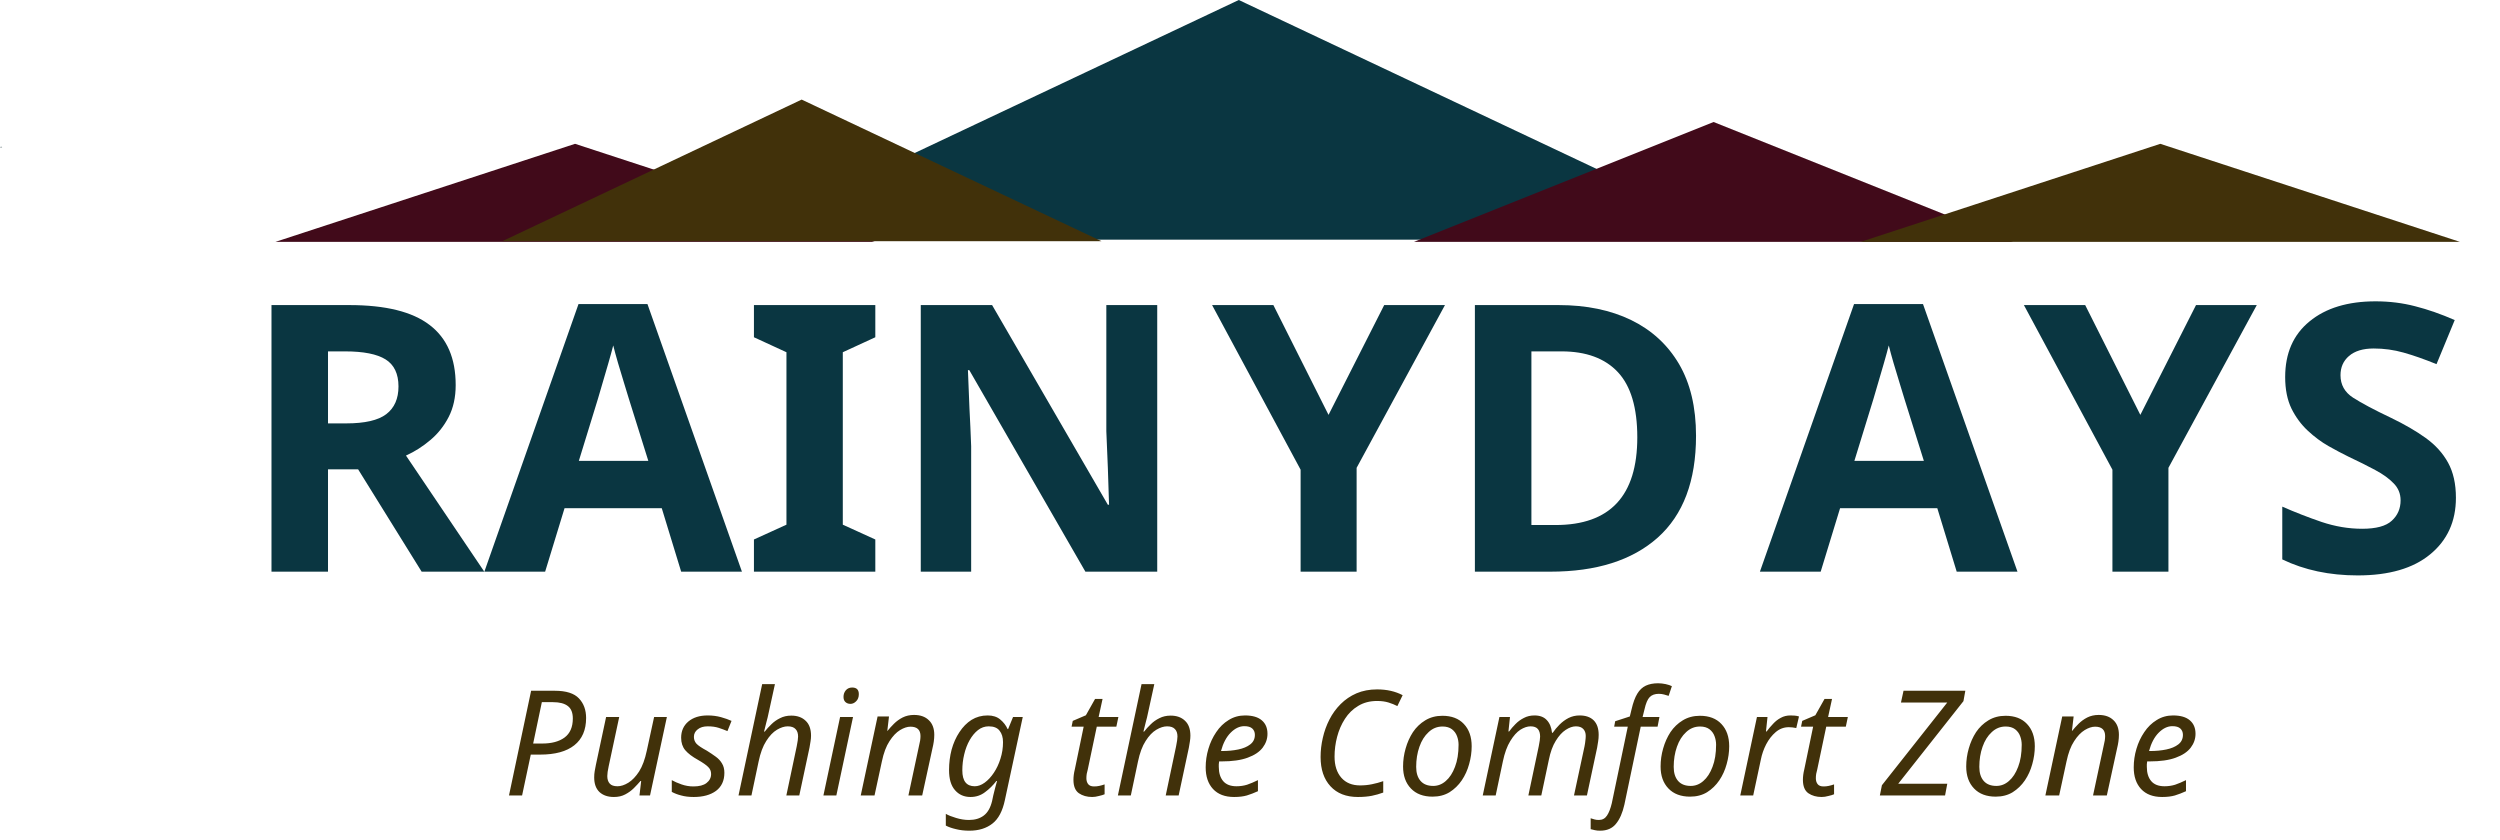
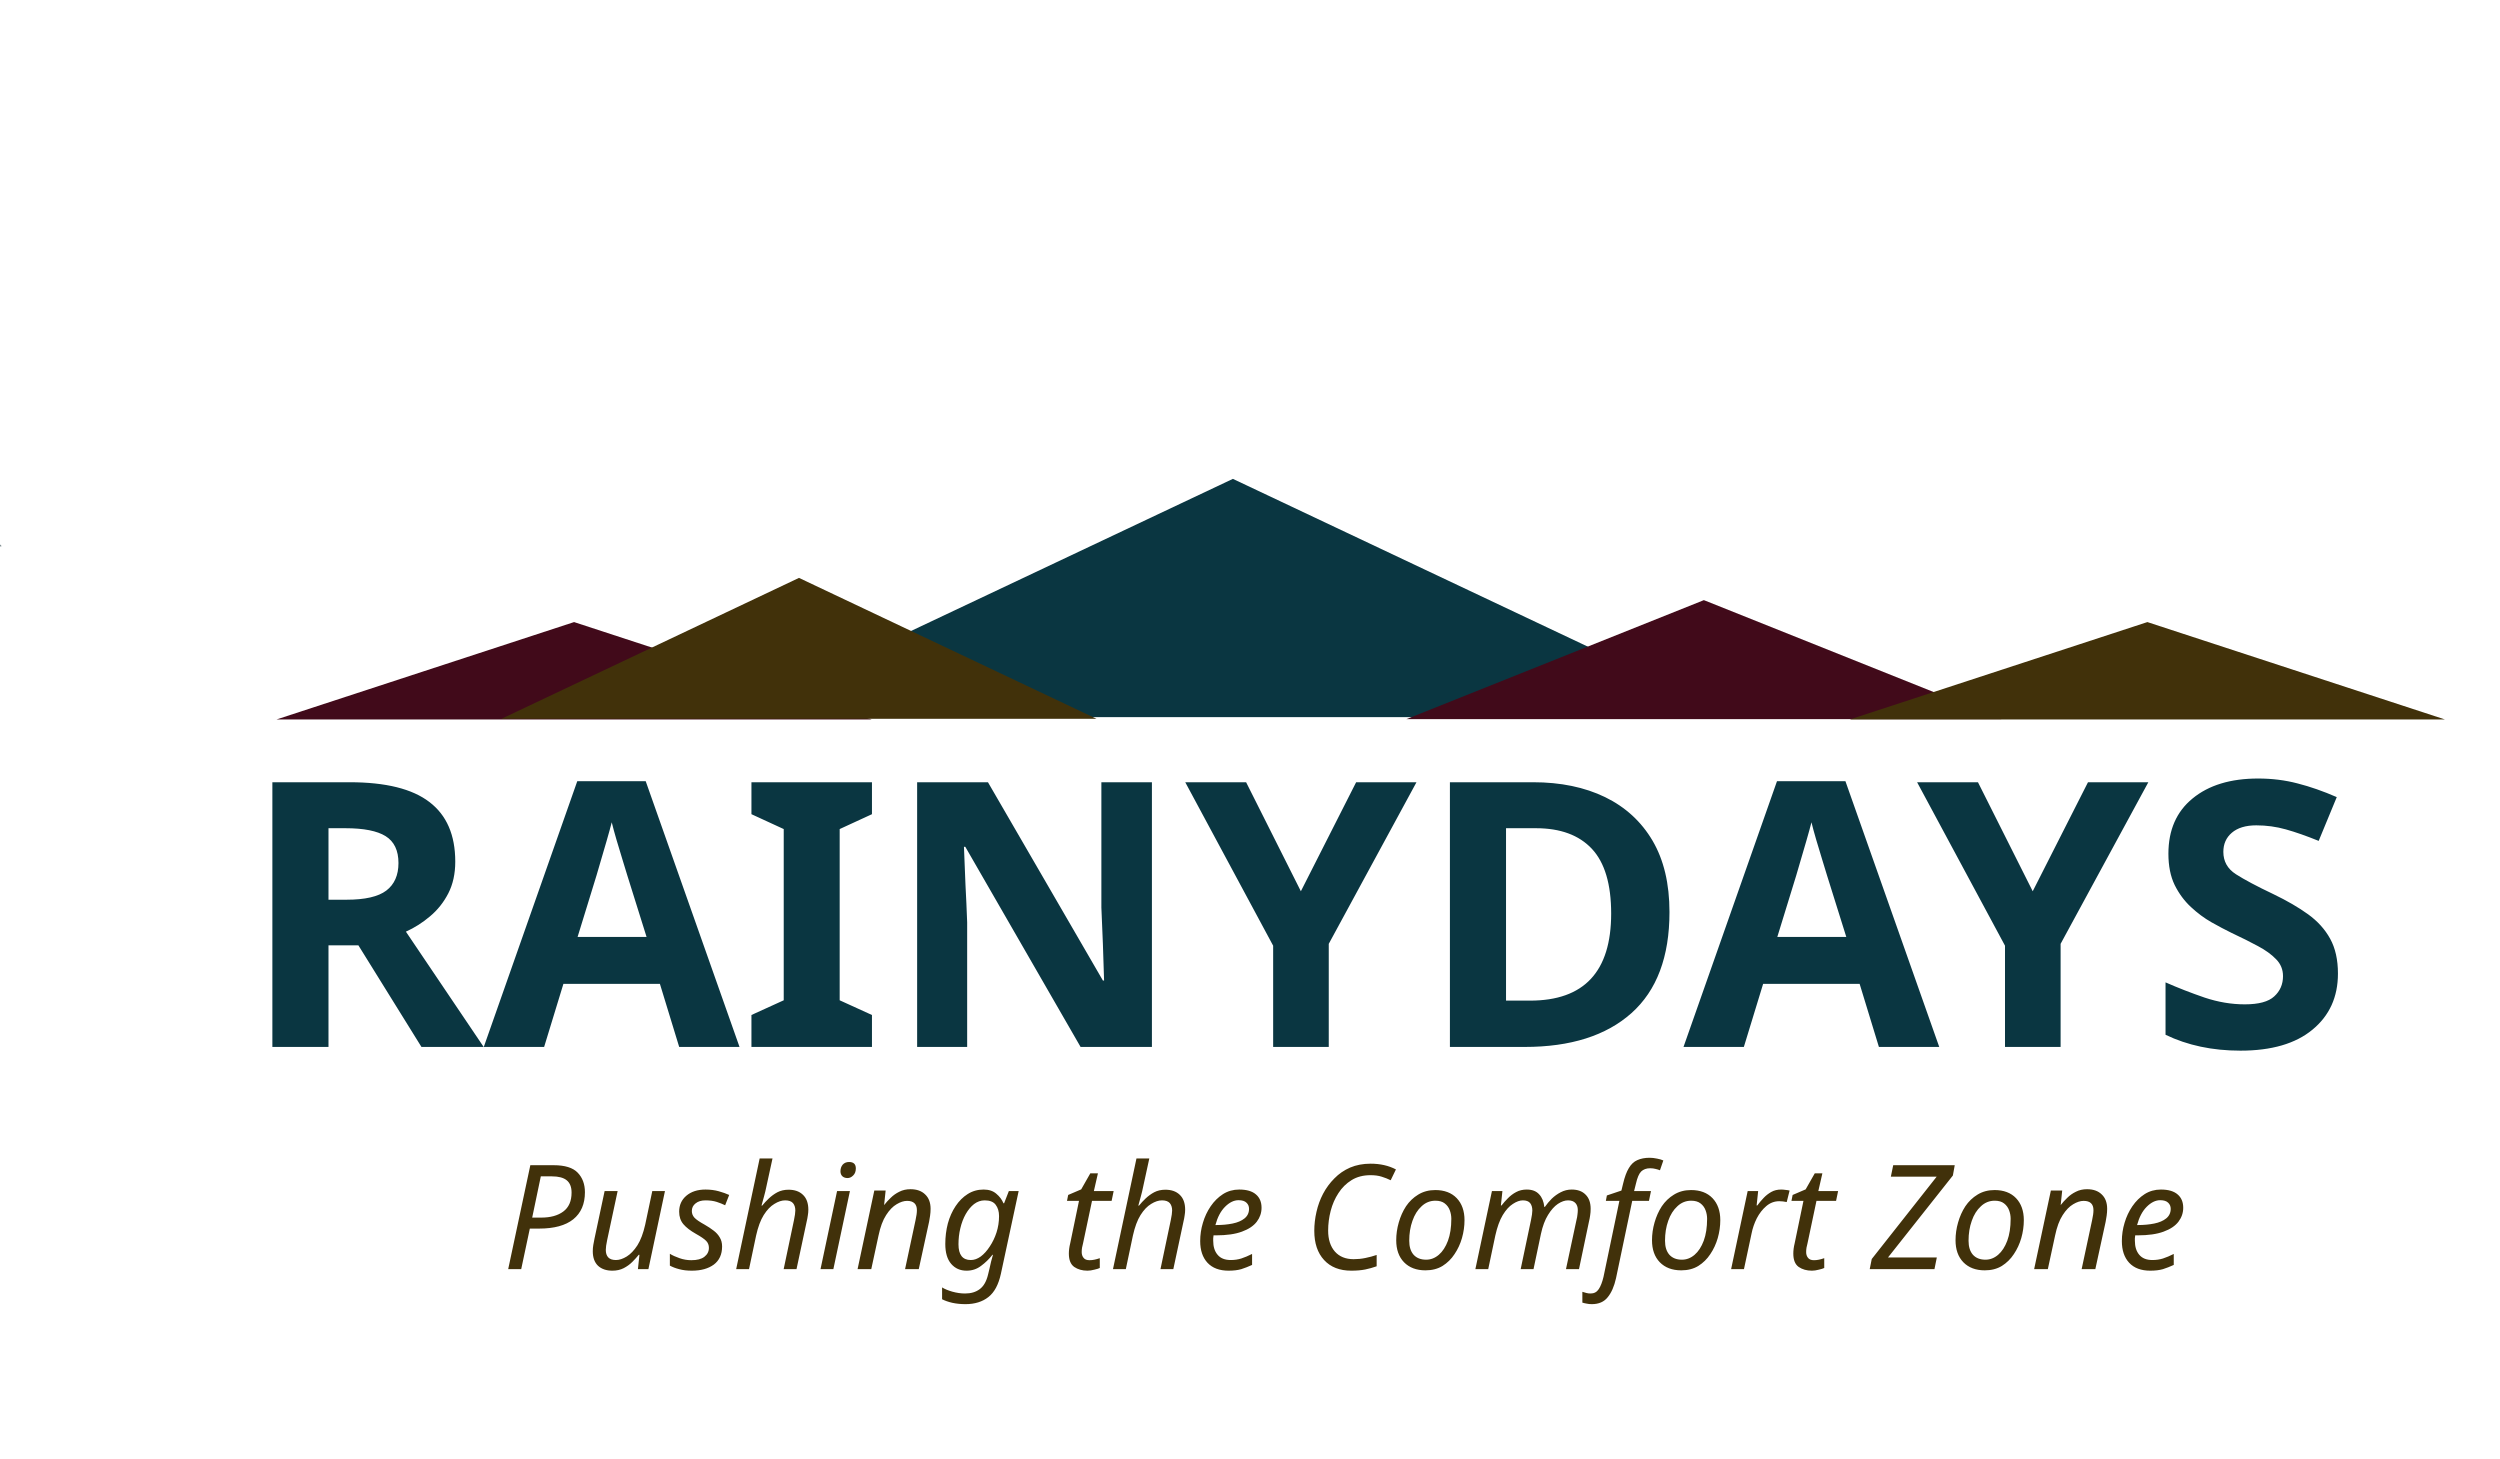
- <svg xmlns="http://www.w3.org/2000/svg" id="Group_1" data-name="Group 1" viewBox="0 0 229.46 77.09">
-   <defs>
-     <style>.cls-1{fill:#718185;}.cls-2{fill:none;}.cls-11,.cls-3{fill:#410a1a;}.cls-4,.cls-6{fill:#0a3641;}.cls-10,.cls-5{fill:#41310a;}.cls-10,.cls-11,.cls-6{isolation:isolate;}.cls-6{font-size:34.27px;font-family:Montserrat-SemiBold, Montserrat;font-weight:600;}.cls-7{letter-spacing:-0.01em;}.cls-8{letter-spacing:-0.04em;}.cls-9{letter-spacing:-0.02em;}.cls-10{font-size:13.46px;font-family:ProximaNova-LightIt, Proxima Nova;font-weight:300;font-style:italic;}.cls-11{stroke:#410a1a;stroke-miterlimit:10;stroke-width:0.75px;opacity:0.5;}</style>
-   </defs>
-   <path id="Path_2" data-name="Path 2" class="cls-1" d="M-9.9,42.4l-.1-.1-.1.1Z" transform="translate(10.1 -28.86)" />
-   <path id="Rectangle_1" data-name="Rectangle 1" class="cls-1" d="M23.3,0Z" transform="translate(10.1 -28.86)" />
-   <path id="Path_4" data-name="Path 4" class="cls-2" d="M125.9.1Z" transform="translate(10.1 -28.86)" />
-   <path id="Path_5" data-name="Path 5" class="cls-3" d="M15.18,51.06h55l-27.5-9Z" transform="translate(10.1 -28.86)" />
-   <path id="Path_6" data-name="Path 6" class="cls-4" d="M57,50.86h93.2l-46.6-22Z" transform="translate(10.1 -28.86)" />
-   <path id="Path_7" data-name="Path 7" class="cls-5" d="M36,51H91L63.48,38Z" transform="translate(10.1 -28.86)" />
-   <path id="Path_8" data-name="Path 8" class="cls-3" d="M119.68,51.06h55l-27.5-11Z" transform="translate(10.1 -28.86)" />
-   <path id="Path_9" data-name="Path 9" class="cls-5" d="M160.68,51.06h55l-27.5-9Z" transform="translate(10.1 -28.86)" />
-   <text class="cls-6" transform="translate(21.84 52.47)">RAIN<tspan class="cls-7" x="89.41" y="0">YD</tspan>
-     <tspan class="cls-8" x="139.69" y="0">A</tspan>
-     <tspan class="cls-9" x="163.92" y="0">Y</tspan>
-     <tspan x="186.06" y="0">S</tspan>
+ <svg xmlns="http://www.w3.org/2000/svg" id="Group_1" data-name="Group 1" width="231.1" height="134.779" viewBox="0 0 231.1 134.779">
+   <path id="Path_2" data-name="Path 2" d="M1756.562,1004.242l-.079-.142-.051.092.079.142Z" transform="translate(-1756.432 -953.77)" fill="#718185" />
+   <rect id="Rectangle_1" data-name="Rectangle 1" transform="translate(27.376)" fill="#718185" />
+   <path id="Path_3" data-name="Path 3" d="M1886.414,955.093l33.61,60.167h.006Z" transform="translate(-1756.432 -955.006)" fill="none" />
+   <path id="Path_4" data-name="Path 4" d="M1886.414,955.093l-.049-.087h0Z" transform="translate(-1756.432 -955.006)" fill="none" />
+   <path id="Path_5" data-name="Path 5" d="M1782,1020h55l-27.5-9Z" transform="translate(-1756.432 -953.495)" fill="#410a1a" />
+   <path id="Path_6" data-name="Path 6" d="M1823.791,1020H1917l-46.6-22.025Z" transform="translate(-1756.432 -953.708)" fill="#0a3641" />
+   <path id="Path_7" data-name="Path 7" d="M1802.791,1020h55l-27.5-13.025Z" transform="translate(-1756.432 -953.555)" fill="#41310a" />
+   <path id="Path_8" data-name="Path 8" d="M1886.436,1020h55l-27.5-11Z" transform="translate(-1756.432 -953.524)" fill="#410a1a" />
+   <path id="Path_9" data-name="Path 9" d="M1927.436,1020h55l-27.5-9Z" transform="translate(-1756.432 -953.495)" fill="#41310a" />
+   <text id="RAINYDAYS" transform="translate(22.1 63.779)" fill="#0a3641" font-size="34.272" font-family="Montserrat-SemiBold, Montserrat" font-weight="600">
+     <tspan x="0" y="33">RAINYDAYS</tspan>
  </text>
-   <text class="cls-10" transform="translate(46.17 73.01)">Pushing the Comfort Zone</text>
-   <path id="Path_10" data-name="Path 10" class="cls-11" d="M25.48,85.76Z" transform="translate(10.1 -28.86)" />
+   <text id="Pushing_the_Comfort_Zone_" data-name="Pushing the Comfort Zone " transform="translate(46.43 117.321)" fill="#41310a" font-size="13.464" font-family="ProximaNova-LightIt, Proxima Nova" font-weight="300" font-style="italic">
+     <tspan x="0" y="0">Pushing the Comfort Zone </tspan>
+   </text>
+   <path id="Path_10" data-name="Path 10" d="M1792.287,1053.734h0Z" transform="translate(-1756.432 -952.524)" fill="#410a1a" stroke="#410a1a" stroke-miterlimit="10" stroke-width="0.75" opacity="0.5" />
</svg>
